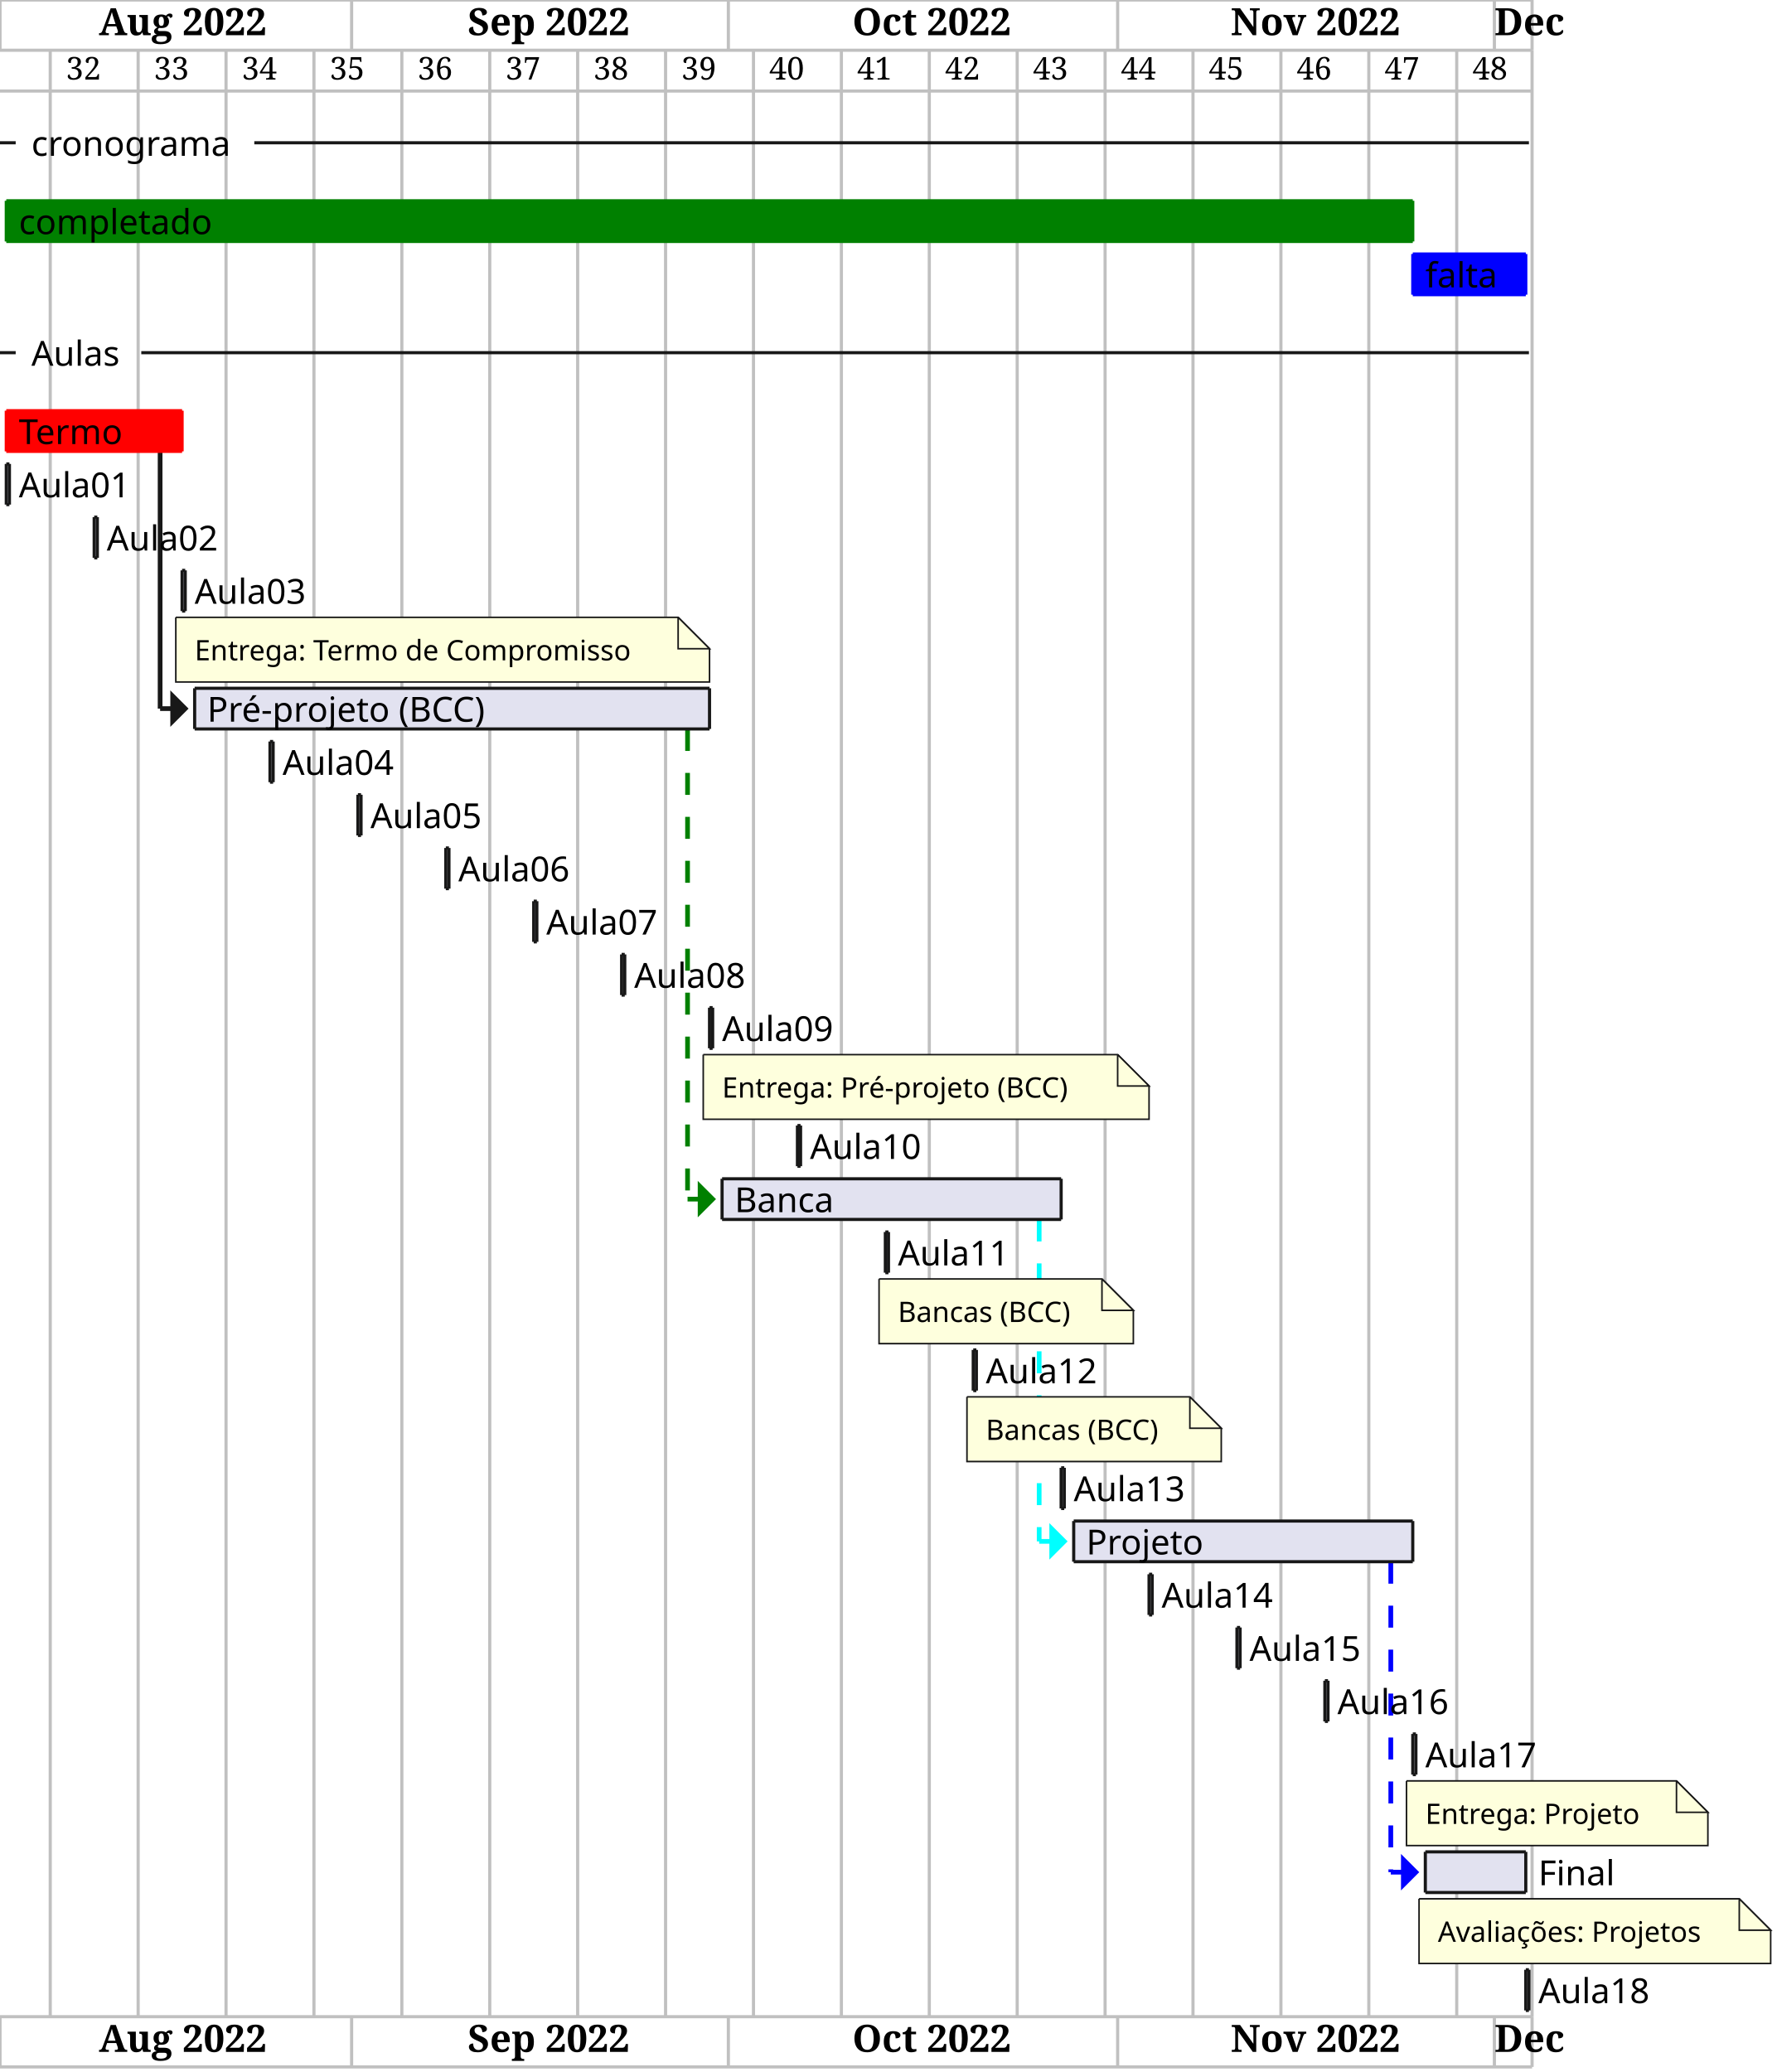
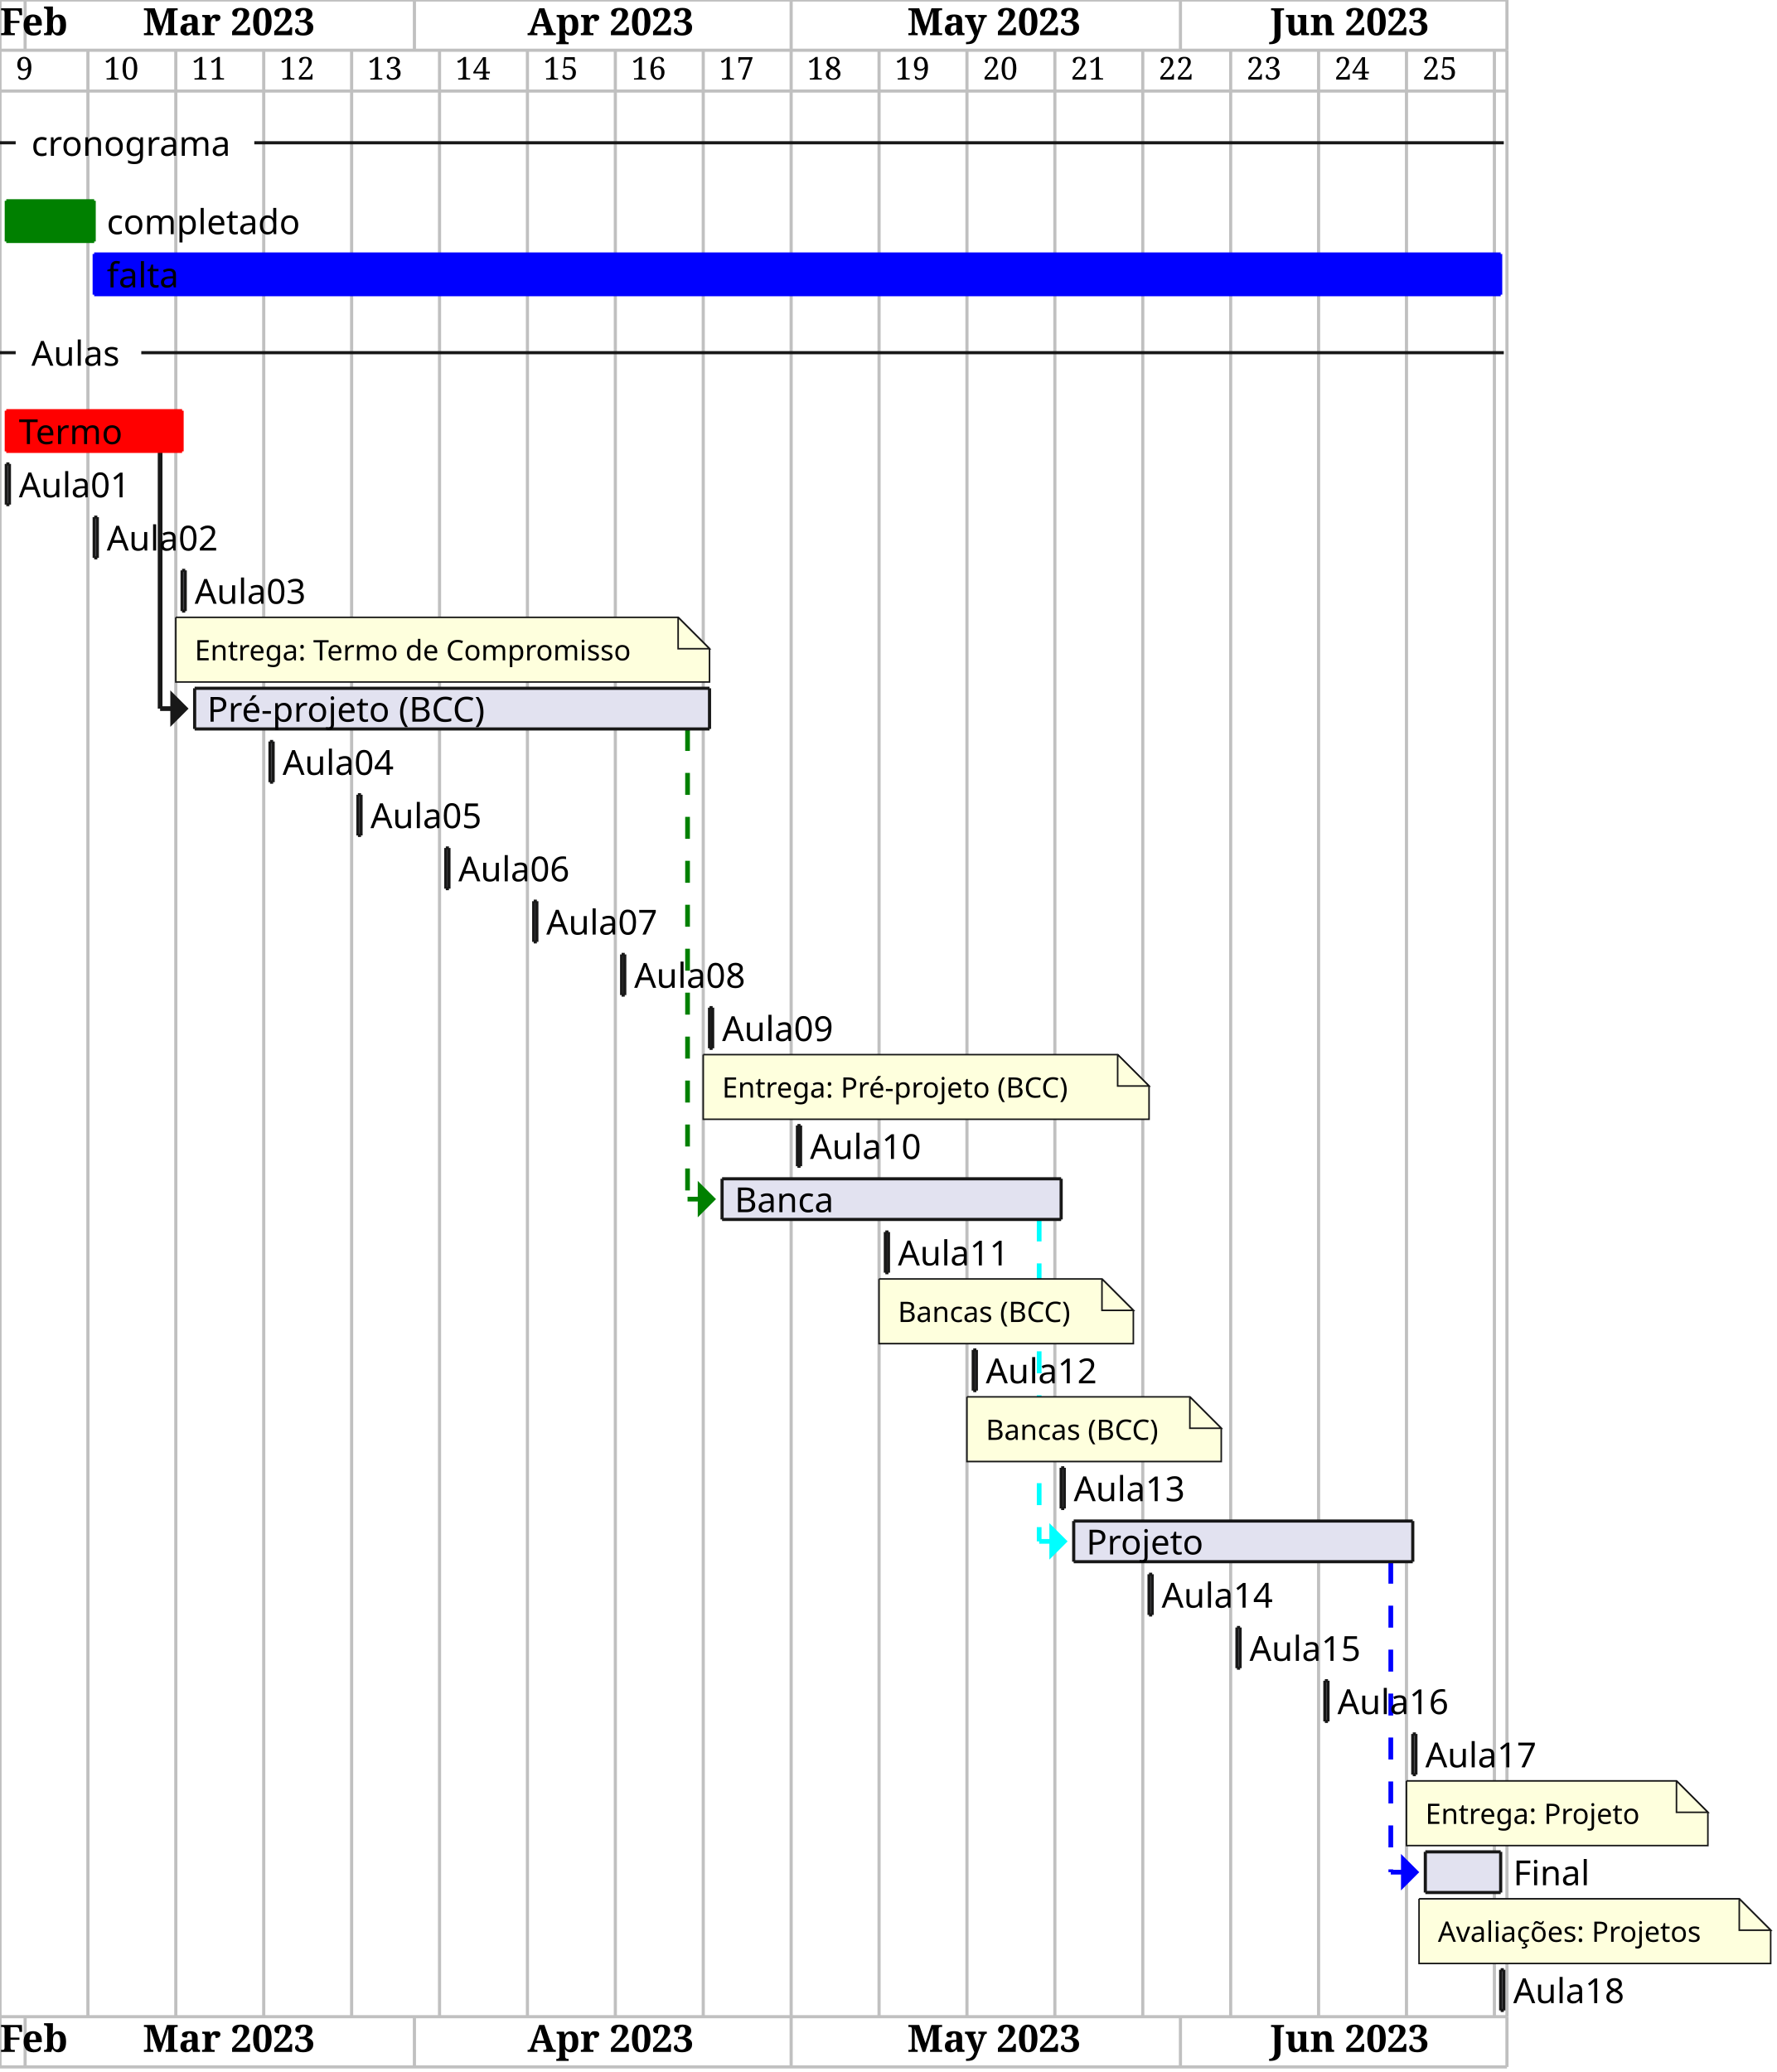
<svg xmlns="http://www.w3.org/2000/svg" contentStyleType="text/css" height="660px" preserveAspectRatio="none" style="width:566px;height:660px;background:#FFFFFF;" version="1.1" viewBox="0 0 566 660" width="566px" zoomAndPan="magnify">
  <defs />
  <g>
-     <text fill="#000000" font-family="Serif" font-size="10" lengthAdjust="spacing" textLength="10" x="21" y="25.336">32</text>
-     <text fill="#000000" font-family="Serif" font-size="10" lengthAdjust="spacing" textLength="10" x="49" y="25.336">33</text>
-     <text fill="#000000" font-family="Serif" font-size="10" lengthAdjust="spacing" textLength="10" x="77" y="25.336">34</text>
-     <text fill="#000000" font-family="Serif" font-size="10" lengthAdjust="spacing" textLength="10" x="105" y="25.336">35</text>
-     <text fill="#000000" font-family="Serif" font-size="10" lengthAdjust="spacing" textLength="10" x="133" y="25.336">36</text>
-     <text fill="#000000" font-family="Serif" font-size="10" lengthAdjust="spacing" textLength="10" x="161" y="25.336">37</text>
-     <text fill="#000000" font-family="Serif" font-size="10" lengthAdjust="spacing" textLength="10" x="189" y="25.336">38</text>
-     <text fill="#000000" font-family="Serif" font-size="10" lengthAdjust="spacing" textLength="10" x="217" y="25.336">39</text>
-     <text fill="#000000" font-family="Serif" font-size="10" lengthAdjust="spacing" textLength="10" x="245" y="25.336">40</text>
-     <text fill="#000000" font-family="Serif" font-size="10" lengthAdjust="spacing" textLength="10" x="273" y="25.336">41</text>
-     <text fill="#000000" font-family="Serif" font-size="10" lengthAdjust="spacing" textLength="10" x="301" y="25.336">42</text>
-     <text fill="#000000" font-family="Serif" font-size="10" lengthAdjust="spacing" textLength="10" x="329" y="25.336">43</text>
-     <text fill="#000000" font-family="Serif" font-size="10" lengthAdjust="spacing" textLength="10" x="357" y="25.336">44</text>
-     <text fill="#000000" font-family="Serif" font-size="10" lengthAdjust="spacing" textLength="10" x="385" y="25.336">45</text>
-     <text fill="#000000" font-family="Serif" font-size="10" lengthAdjust="spacing" textLength="10" x="413" y="25.336">46</text>
-     <text fill="#000000" font-family="Serif" font-size="10" lengthAdjust="spacing" textLength="10" x="441" y="25.336">47</text>
-     <text fill="#000000" font-family="Serif" font-size="10" lengthAdjust="spacing" textLength="10" x="469" y="25.336">48</text>
-     <line style="stroke:#C0C0C0;stroke-width:1.0;" x1="16" x2="16" y1="16" y2="642.385" />
-     <line style="stroke:#C0C0C0;stroke-width:1.0;" x1="44" x2="44" y1="16" y2="642.385" />
-     <line style="stroke:#C0C0C0;stroke-width:1.0;" x1="72" x2="72" y1="16" y2="642.385" />
-     <line style="stroke:#C0C0C0;stroke-width:1.0;" x1="100" x2="100" y1="16" y2="642.385" />
-     <line style="stroke:#C0C0C0;stroke-width:1.0;" x1="128" x2="128" y1="16" y2="642.385" />
-     <line style="stroke:#C0C0C0;stroke-width:1.0;" x1="156" x2="156" y1="16" y2="642.385" />
-     <line style="stroke:#C0C0C0;stroke-width:1.0;" x1="184" x2="184" y1="16" y2="642.385" />
-     <line style="stroke:#C0C0C0;stroke-width:1.0;" x1="212" x2="212" y1="16" y2="642.385" />
-     <line style="stroke:#C0C0C0;stroke-width:1.0;" x1="240" x2="240" y1="16" y2="642.385" />
-     <line style="stroke:#C0C0C0;stroke-width:1.0;" x1="268" x2="268" y1="16" y2="642.385" />
-     <line style="stroke:#C0C0C0;stroke-width:1.0;" x1="296" x2="296" y1="16" y2="642.385" />
-     <line style="stroke:#C0C0C0;stroke-width:1.0;" x1="324" x2="324" y1="16" y2="642.385" />
-     <line style="stroke:#C0C0C0;stroke-width:1.0;" x1="352" x2="352" y1="16" y2="642.385" />
-     <line style="stroke:#C0C0C0;stroke-width:1.0;" x1="380" x2="380" y1="16" y2="642.385" />
-     <line style="stroke:#C0C0C0;stroke-width:1.0;" x1="408" x2="408" y1="16" y2="642.385" />
-     <line style="stroke:#C0C0C0;stroke-width:1.0;" x1="436" x2="436" y1="16" y2="642.385" />
-     <line style="stroke:#C0C0C0;stroke-width:1.0;" x1="464" x2="464" y1="16" y2="642.385" />
-     <line style="stroke:#C0C0C0;stroke-width:1.0;" x1="488" x2="488" y1="16" y2="642.385" />
+     <text fill="#000000" font-family="Serif" font-size="10" lengthAdjust="spacing" textLength="5" x="5" y="25.336">9</text>
+     <text fill="#000000" font-family="Serif" font-size="10" lengthAdjust="spacing" textLength="10" x="33" y="25.336">10</text>
+     <text fill="#000000" font-family="Serif" font-size="10" lengthAdjust="spacing" textLength="10" x="61" y="25.336">11</text>
+     <text fill="#000000" font-family="Serif" font-size="10" lengthAdjust="spacing" textLength="10" x="89" y="25.336">12</text>
+     <text fill="#000000" font-family="Serif" font-size="10" lengthAdjust="spacing" textLength="10" x="117" y="25.336">13</text>
+     <text fill="#000000" font-family="Serif" font-size="10" lengthAdjust="spacing" textLength="10" x="145" y="25.336">14</text>
+     <text fill="#000000" font-family="Serif" font-size="10" lengthAdjust="spacing" textLength="10" x="173" y="25.336">15</text>
+     <text fill="#000000" font-family="Serif" font-size="10" lengthAdjust="spacing" textLength="10" x="201" y="25.336">16</text>
+     <text fill="#000000" font-family="Serif" font-size="10" lengthAdjust="spacing" textLength="10" x="229" y="25.336">17</text>
+     <text fill="#000000" font-family="Serif" font-size="10" lengthAdjust="spacing" textLength="10" x="257" y="25.336">18</text>
+     <text fill="#000000" font-family="Serif" font-size="10" lengthAdjust="spacing" textLength="10" x="285" y="25.336">19</text>
+     <text fill="#000000" font-family="Serif" font-size="10" lengthAdjust="spacing" textLength="10" x="313" y="25.336">20</text>
+     <text fill="#000000" font-family="Serif" font-size="10" lengthAdjust="spacing" textLength="10" x="341" y="25.336">21</text>
+     <text fill="#000000" font-family="Serif" font-size="10" lengthAdjust="spacing" textLength="10" x="369" y="25.336">22</text>
+     <text fill="#000000" font-family="Serif" font-size="10" lengthAdjust="spacing" textLength="10" x="397" y="25.336">23</text>
+     <text fill="#000000" font-family="Serif" font-size="10" lengthAdjust="spacing" textLength="10" x="425" y="25.336">24</text>
+     <text fill="#000000" font-family="Serif" font-size="10" lengthAdjust="spacing" textLength="10" x="453" y="25.336">25</text>
+     <line style="stroke:#C0C0C0;stroke-width:1.0;" x1="0" x2="0" y1="16" y2="642.385" />
+     <line style="stroke:#C0C0C0;stroke-width:1.0;" x1="28" x2="28" y1="16" y2="642.385" />
+     <line style="stroke:#C0C0C0;stroke-width:1.0;" x1="56" x2="56" y1="16" y2="642.385" />
+     <line style="stroke:#C0C0C0;stroke-width:1.0;" x1="84" x2="84" y1="16" y2="642.385" />
+     <line style="stroke:#C0C0C0;stroke-width:1.0;" x1="112" x2="112" y1="16" y2="642.385" />
+     <line style="stroke:#C0C0C0;stroke-width:1.0;" x1="140" x2="140" y1="16" y2="642.385" />
+     <line style="stroke:#C0C0C0;stroke-width:1.0;" x1="168" x2="168" y1="16" y2="642.385" />
+     <line style="stroke:#C0C0C0;stroke-width:1.0;" x1="196" x2="196" y1="16" y2="642.385" />
+     <line style="stroke:#C0C0C0;stroke-width:1.0;" x1="224" x2="224" y1="16" y2="642.385" />
+     <line style="stroke:#C0C0C0;stroke-width:1.0;" x1="252" x2="252" y1="16" y2="642.385" />
+     <line style="stroke:#C0C0C0;stroke-width:1.0;" x1="280" x2="280" y1="16" y2="642.385" />
+     <line style="stroke:#C0C0C0;stroke-width:1.0;" x1="308" x2="308" y1="16" y2="642.385" />
+     <line style="stroke:#C0C0C0;stroke-width:1.0;" x1="336" x2="336" y1="16" y2="642.385" />
+     <line style="stroke:#C0C0C0;stroke-width:1.0;" x1="364" x2="364" y1="16" y2="642.385" />
+     <line style="stroke:#C0C0C0;stroke-width:1.0;" x1="392" x2="392" y1="16" y2="642.385" />
+     <line style="stroke:#C0C0C0;stroke-width:1.0;" x1="420" x2="420" y1="16" y2="642.385" />
+     <line style="stroke:#C0C0C0;stroke-width:1.0;" x1="448" x2="448" y1="16" y2="642.385" />
+     <line style="stroke:#C0C0C0;stroke-width:1.0;" x1="476" x2="476" y1="16" y2="642.385" />
+     <line style="stroke:#C0C0C0;stroke-width:1.0;" x1="480" x2="480" y1="16" y2="642.385" />
    <line style="stroke:#C0C0C0;stroke-width:1.0;" x1="0" x2="0" y1="0" y2="16" />
-     <line style="stroke:#C0C0C0;stroke-width:1.0;" x1="112" x2="112" y1="0" y2="16" />
-     <text fill="#000000" font-family="Serif" font-size="12" font-weight="bold" lengthAdjust="spacing" textLength="49" x="31.5" y="11.203">Aug 2022</text>
-     <line style="stroke:#C0C0C0;stroke-width:1.0;" x1="232" x2="232" y1="0" y2="16" />
-     <text fill="#000000" font-family="Serif" font-size="12" font-weight="bold" lengthAdjust="spacing" textLength="46" x="149" y="11.203">Sep 2022</text>
-     <line style="stroke:#C0C0C0;stroke-width:1.0;" x1="356" x2="356" y1="0" y2="16" />
-     <text fill="#000000" font-family="Serif" font-size="12" font-weight="bold" lengthAdjust="spacing" textLength="45" x="271.5" y="11.203">Oct 2022</text>
-     <line style="stroke:#C0C0C0;stroke-width:1.0;" x1="476" x2="476" y1="0" y2="16" />
-     <text fill="#000000" font-family="Serif" font-size="12" font-weight="bold" lengthAdjust="spacing" textLength="48" x="392" y="11.203">Nov 2022</text>
-     <line style="stroke:#C0C0C0;stroke-width:1.0;" x1="488" x2="488" y1="0" y2="16" />
-     <text fill="#000000" font-family="Serif" font-size="12" font-weight="bold" lengthAdjust="spacing" textLength="19" x="476" y="11.203">Dec</text>
-     <line style="stroke:#C0C0C0;stroke-width:1.0;" x1="0" x2="488" y1="0" y2="0" />
-     <line style="stroke:#C0C0C0;stroke-width:1.0;" x1="0" x2="488" y1="16" y2="16" />
-     <line style="stroke:#C0C0C0;stroke-width:1.0;" x1="0" x2="488" y1="29" y2="29" />
+     <line style="stroke:#C0C0C0;stroke-width:1.0;" x1="8" x2="8" y1="0" y2="16" />
+     <text fill="#000000" font-family="Serif" font-size="12" font-weight="bold" lengthAdjust="spacing" textLength="19" x="0" y="11.203">Feb</text>
+     <line style="stroke:#C0C0C0;stroke-width:1.0;" x1="132" x2="132" y1="0" y2="16" />
+     <text fill="#000000" font-family="Serif" font-size="12" font-weight="bold" lengthAdjust="spacing" textLength="49" x="45.5" y="11.203">Mar 2023</text>
+     <line style="stroke:#C0C0C0;stroke-width:1.0;" x1="252" x2="252" y1="0" y2="16" />
+     <text fill="#000000" font-family="Serif" font-size="12" font-weight="bold" lengthAdjust="spacing" textLength="48" x="168" y="11.203">Apr 2023</text>
+     <line style="stroke:#C0C0C0;stroke-width:1.0;" x1="376" x2="376" y1="0" y2="16" />
+     <text fill="#000000" font-family="Serif" font-size="12" font-weight="bold" lengthAdjust="spacing" textLength="50" x="289" y="11.203">May 2023</text>
+     <line style="stroke:#C0C0C0;stroke-width:1.0;" x1="480" x2="480" y1="0" y2="16" />
+     <text fill="#000000" font-family="Serif" font-size="12" font-weight="bold" lengthAdjust="spacing" textLength="47" x="404.5" y="11.203">Jun 2023</text>
+     <line style="stroke:#C0C0C0;stroke-width:1.0;" x1="0" x2="480" y1="0" y2="0" />
+     <line style="stroke:#C0C0C0;stroke-width:1.0;" x1="0" x2="480" y1="16" y2="16" />
+     <line style="stroke:#C0C0C0;stroke-width:1.0;" x1="0" x2="480" y1="29" y2="29" />
    <line style="stroke:#181818;stroke-width:1.5;" x1="51" x2="51" y1="143.775" y2="225.718" />
    <line style="stroke:#181818;stroke-width:1.5;" x1="51" x2="59" y1="225.718" y2="225.718" />
    <polygon fill="#181818" points="55,221.718,55,225.718,55,229.718,59,225.718" style="stroke:#181818;stroke-width:1.5;" />
    <line style="stroke:#008000;stroke-width:1.5;stroke-dasharray:7.0,7.0;" x1="219" x2="219" y1="232.195" y2="381.958" />
    <line style="stroke:#008000;stroke-width:1.5;stroke-dasharray:7.0,7.0;" x1="219" x2="227" y1="381.958" y2="381.958" />
    <polygon fill="#008000" points="223,377.958,223,381.958,223,385.958,227,381.958" style="stroke:#008000;stroke-width:1.5;" />
    <line style="stroke:#00FFFF;stroke-width:1.5;stroke-dasharray:7.0,7.0;" x1="331" x2="331" y1="388.435" y2="490.978" />
    <line style="stroke:#00FFFF;stroke-width:1.5;stroke-dasharray:7.0,7.0;" x1="331" x2="339" y1="490.978" y2="490.978" />
    <polygon fill="#00FFFF" points="335,486.978,335,490.978,335,494.978,339,490.978" style="stroke:#00FFFF;stroke-width:1.5;" />
    <line style="stroke:#0000FF;stroke-width:1.5;stroke-dasharray:7.0,7.0;" x1="443" x2="443" y1="497.455" y2="596.352" />
    <line style="stroke:#0000FF;stroke-width:1.5;stroke-dasharray:7.0,7.0;" x1="443" x2="451" y1="596.352" y2="596.352" />
    <polygon fill="#0000FF" points="447,592.352,447,596.352,447,600.352,451,596.352" style="stroke:#0000FF;stroke-width:1.5;" />
    <line style="stroke:#181818;stroke-width:1.0;" x1="0" x2="5" y1="45.477" y2="45.477" />
-     <line style="stroke:#181818;stroke-width:1.0;" x1="81" x2="487" y1="45.477" y2="45.477" />
-     <rect fill="#008000" height="12.955" style="stroke:none;stroke-width:1.0;" width="448" x="2" y="63.955" />
-     <line style="stroke:#008000;stroke-width:1.0;" x1="2" x2="450" y1="63.955" y2="63.955" />
-     <line style="stroke:#008000;stroke-width:1.0;" x1="2" x2="450" y1="76.91" y2="76.91" />
+     <line style="stroke:#181818;stroke-width:1.0;" x1="81" x2="479" y1="45.477" y2="45.477" />
+     <rect fill="#008000" height="12.955" style="stroke:none;stroke-width:1.0;" width="28" x="2" y="63.955" />
+     <line style="stroke:#008000;stroke-width:1.0;" x1="2" x2="30" y1="63.955" y2="63.955" />
+     <line style="stroke:#008000;stroke-width:1.0;" x1="2" x2="30" y1="76.91" y2="76.91" />
    <line style="stroke:#008000;stroke-width:1.0;" x1="2" x2="2" y1="63.955" y2="76.91" />
-     <line style="stroke:#008000;stroke-width:1.0;" x1="450" x2="450" y1="63.955" y2="76.91" />
-     <rect fill="#0000FF" height="12.955" style="stroke:none;stroke-width:1.0;" width="36" x="450" y="80.91" />
-     <line style="stroke:#0000FF;stroke-width:1.0;" x1="450" x2="486" y1="80.91" y2="80.91" />
-     <line style="stroke:#0000FF;stroke-width:1.0;" x1="450" x2="486" y1="93.865" y2="93.865" />
-     <line style="stroke:#0000FF;stroke-width:1.0;" x1="450" x2="450" y1="80.91" y2="93.865" />
-     <line style="stroke:#0000FF;stroke-width:1.0;" x1="486" x2="486" y1="80.91" y2="93.865" />
+     <line style="stroke:#008000;stroke-width:1.0;" x1="30" x2="30" y1="63.955" y2="76.91" />
+     <rect fill="#0000FF" height="12.955" style="stroke:none;stroke-width:1.0;" width="448" x="30" y="80.91" />
+     <line style="stroke:#0000FF;stroke-width:1.0;" x1="30" x2="478" y1="80.91" y2="80.91" />
+     <line style="stroke:#0000FF;stroke-width:1.0;" x1="30" x2="478" y1="93.865" y2="93.865" />
+     <line style="stroke:#0000FF;stroke-width:1.0;" x1="30" x2="30" y1="80.91" y2="93.865" />
+     <line style="stroke:#0000FF;stroke-width:1.0;" x1="478" x2="478" y1="80.91" y2="93.865" />
    <line style="stroke:#181818;stroke-width:1.0;" x1="0" x2="5" y1="112.343" y2="112.343" />
-     <line style="stroke:#181818;stroke-width:1.0;" x1="45" x2="487" y1="112.343" y2="112.343" />
+     <line style="stroke:#181818;stroke-width:1.0;" x1="45" x2="479" y1="112.343" y2="112.343" />
    <rect fill="#FF0000" height="12.955" style="stroke:none;stroke-width:1.0;" width="56" x="2" y="130.82" />
    <line style="stroke:#FF0000;stroke-width:1.0;" x1="2" x2="58" y1="130.82" y2="130.82" />
    <line style="stroke:#FF0000;stroke-width:1.0;" x1="2" x2="58" y1="143.775" y2="143.775" />
    <line style="stroke:#FF0000;stroke-width:1.0;" x1="2" x2="2" y1="130.82" y2="143.775" />
    <line style="stroke:#FF0000;stroke-width:1.0;" x1="58" x2="58" y1="130.82" y2="143.775" />
    <rect fill="#E2E2F0" height="12.955" style="stroke:none;stroke-width:1.0;" width="1" x="2" y="147.775" />
    <line style="stroke:#181818;stroke-width:1.0;" x1="2" x2="3" y1="147.775" y2="147.775" />
    <line style="stroke:#181818;stroke-width:1.0;" x1="2" x2="3" y1="160.731" y2="160.731" />
    <line style="stroke:#181818;stroke-width:1.0;" x1="2" x2="2" y1="147.775" y2="160.731" />
    <line style="stroke:#181818;stroke-width:1.0;" x1="3" x2="3" y1="147.775" y2="160.731" />
    <rect fill="#E2E2F0" height="12.955" style="stroke:none;stroke-width:1.0;" width="1" x="30" y="164.731" />
    <line style="stroke:#181818;stroke-width:1.0;" x1="30" x2="31" y1="164.731" y2="164.731" />
    <line style="stroke:#181818;stroke-width:1.0;" x1="30" x2="31" y1="177.685" y2="177.685" />
    <line style="stroke:#181818;stroke-width:1.0;" x1="30" x2="30" y1="164.731" y2="177.685" />
    <line style="stroke:#181818;stroke-width:1.0;" x1="31" x2="31" y1="164.731" y2="177.685" />
    <path d="M56,196.641 L56,217.24 L226,217.24 L226,206.641 L216,196.641 L56,196.641 " fill="#FEFFDD" style="stroke:#181818;stroke-width:0.5;" />
    <path d="M216,196.641 L216,206.641 L226,206.641 L216,196.641 " fill="#FEFFDD" style="stroke:#181818;stroke-width:0.5;" />
    <text fill="#000000" font-family="sans-serif" font-size="9" lengthAdjust="spacing" textLength="149" x="62" y="210.342">Entrega: Termo de Compromisso</text>
    <rect fill="#E2E2F0" height="12.955" style="stroke:none;stroke-width:1.0;" width="1" x="58" y="181.685" />
    <line style="stroke:#181818;stroke-width:1.0;" x1="58" x2="59" y1="181.685" y2="181.685" />
    <line style="stroke:#181818;stroke-width:1.0;" x1="58" x2="59" y1="194.641" y2="194.641" />
    <line style="stroke:#181818;stroke-width:1.0;" x1="58" x2="58" y1="181.685" y2="194.641" />
    <line style="stroke:#181818;stroke-width:1.0;" x1="59" x2="59" y1="181.685" y2="194.641" />
    <rect fill="#E2E2F0" height="12.955" style="stroke:none;stroke-width:1.0;" width="164" x="62" y="219.24" />
    <line style="stroke:#181818;stroke-width:1.0;" x1="62" x2="226" y1="219.24" y2="219.24" />
    <line style="stroke:#181818;stroke-width:1.0;" x1="62" x2="226" y1="232.195" y2="232.195" />
    <line style="stroke:#181818;stroke-width:1.0;" x1="62" x2="62" y1="219.24" y2="232.195" />
    <line style="stroke:#181818;stroke-width:1.0;" x1="226" x2="226" y1="219.24" y2="232.195" />
    <rect fill="#E2E2F0" height="12.955" style="stroke:none;stroke-width:1.0;" width="1" x="86" y="236.195" />
    <line style="stroke:#181818;stroke-width:1.0;" x1="86" x2="87" y1="236.195" y2="236.195" />
    <line style="stroke:#181818;stroke-width:1.0;" x1="86" x2="87" y1="249.15" y2="249.15" />
    <line style="stroke:#181818;stroke-width:1.0;" x1="86" x2="86" y1="236.195" y2="249.15" />
    <line style="stroke:#181818;stroke-width:1.0;" x1="87" x2="87" y1="236.195" y2="249.15" />
    <rect fill="#E2E2F0" height="12.955" style="stroke:none;stroke-width:1.0;" width="1" x="114" y="253.15" />
    <line style="stroke:#181818;stroke-width:1.0;" x1="114" x2="115" y1="253.15" y2="253.15" />
    <line style="stroke:#181818;stroke-width:1.0;" x1="114" x2="115" y1="266.106" y2="266.106" />
    <line style="stroke:#181818;stroke-width:1.0;" x1="114" x2="114" y1="253.15" y2="266.106" />
    <line style="stroke:#181818;stroke-width:1.0;" x1="115" x2="115" y1="253.15" y2="266.106" />
    <rect fill="#E2E2F0" height="12.955" style="stroke:none;stroke-width:1.0;" width="1" x="142" y="270.106" />
    <line style="stroke:#181818;stroke-width:1.0;" x1="142" x2="143" y1="270.106" y2="270.106" />
    <line style="stroke:#181818;stroke-width:1.0;" x1="142" x2="143" y1="283.06" y2="283.06" />
    <line style="stroke:#181818;stroke-width:1.0;" x1="142" x2="142" y1="270.106" y2="283.06" />
    <line style="stroke:#181818;stroke-width:1.0;" x1="143" x2="143" y1="270.106" y2="283.06" />
    <rect fill="#E2E2F0" height="12.955" style="stroke:none;stroke-width:1.0;" width="1" x="170" y="287.06" />
    <line style="stroke:#181818;stroke-width:1.0;" x1="170" x2="171" y1="287.06" y2="287.06" />
    <line style="stroke:#181818;stroke-width:1.0;" x1="170" x2="171" y1="300.016" y2="300.016" />
    <line style="stroke:#181818;stroke-width:1.0;" x1="170" x2="170" y1="287.06" y2="300.016" />
    <line style="stroke:#181818;stroke-width:1.0;" x1="171" x2="171" y1="287.06" y2="300.016" />
    <rect fill="#E2E2F0" height="12.955" style="stroke:none;stroke-width:1.0;" width="1" x="198" y="304.016" />
    <line style="stroke:#181818;stroke-width:1.0;" x1="198" x2="199" y1="304.016" y2="304.016" />
    <line style="stroke:#181818;stroke-width:1.0;" x1="198" x2="199" y1="316.971" y2="316.971" />
    <line style="stroke:#181818;stroke-width:1.0;" x1="198" x2="198" y1="304.016" y2="316.971" />
    <line style="stroke:#181818;stroke-width:1.0;" x1="199" x2="199" y1="304.016" y2="316.971" />
    <path d="M224,335.926 L224,356.525 L366,356.525 L366,345.926 L356,335.926 L224,335.926 " fill="#FEFFDD" style="stroke:#181818;stroke-width:0.5;" />
    <path d="M356,335.926 L356,345.926 L366,345.926 L356,335.926 " fill="#FEFFDD" style="stroke:#181818;stroke-width:0.5;" />
    <text fill="#000000" font-family="sans-serif" font-size="9" lengthAdjust="spacing" textLength="118" x="230" y="349.627">Entrega: Pré-projeto (BCC)</text>
    <rect fill="#E2E2F0" height="12.955" style="stroke:none;stroke-width:1.0;" width="1" x="226" y="320.971" />
    <line style="stroke:#181818;stroke-width:1.0;" x1="226" x2="227" y1="320.971" y2="320.971" />
    <line style="stroke:#181818;stroke-width:1.0;" x1="226" x2="227" y1="333.926" y2="333.926" />
    <line style="stroke:#181818;stroke-width:1.0;" x1="226" x2="226" y1="320.971" y2="333.926" />
    <line style="stroke:#181818;stroke-width:1.0;" x1="227" x2="227" y1="320.971" y2="333.926" />
    <rect fill="#E2E2F0" height="12.955" style="stroke:none;stroke-width:1.0;" width="1" x="254" y="358.525" />
    <line style="stroke:#181818;stroke-width:1.0;" x1="254" x2="255" y1="358.525" y2="358.525" />
    <line style="stroke:#181818;stroke-width:1.0;" x1="254" x2="255" y1="371.481" y2="371.481" />
    <line style="stroke:#181818;stroke-width:1.0;" x1="254" x2="254" y1="358.525" y2="371.481" />
    <line style="stroke:#181818;stroke-width:1.0;" x1="255" x2="255" y1="358.525" y2="371.481" />
    <rect fill="#E2E2F0" height="12.955" style="stroke:none;stroke-width:1.0;" width="108" x="230" y="375.481" />
    <line style="stroke:#181818;stroke-width:1.0;" x1="230" x2="338" y1="375.481" y2="375.481" />
    <line style="stroke:#181818;stroke-width:1.0;" x1="230" x2="338" y1="388.435" y2="388.435" />
    <line style="stroke:#181818;stroke-width:1.0;" x1="230" x2="230" y1="375.481" y2="388.435" />
    <line style="stroke:#181818;stroke-width:1.0;" x1="338" x2="338" y1="375.481" y2="388.435" />
    <path d="M280,407.391 L280,427.99 L361,427.99 L361,417.391 L351,407.391 L280,407.391 " fill="#FEFFDD" style="stroke:#181818;stroke-width:0.5;" />
    <path d="M351,407.391 L351,417.391 L361,417.391 L351,407.391 " fill="#FEFFDD" style="stroke:#181818;stroke-width:0.5;" />
    <text fill="#000000" font-family="sans-serif" font-size="9" lengthAdjust="spacing" textLength="57" x="286" y="421.092">Bancas (BCC)</text>
    <rect fill="#E2E2F0" height="12.955" style="stroke:none;stroke-width:1.0;" width="1" x="282" y="392.435" />
    <line style="stroke:#181818;stroke-width:1.0;" x1="282" x2="283" y1="392.435" y2="392.435" />
    <line style="stroke:#181818;stroke-width:1.0;" x1="282" x2="283" y1="405.391" y2="405.391" />
    <line style="stroke:#181818;stroke-width:1.0;" x1="282" x2="282" y1="392.435" y2="405.391" />
    <line style="stroke:#181818;stroke-width:1.0;" x1="283" x2="283" y1="392.435" y2="405.391" />
    <path d="M308,444.945 L308,465.545 L389,465.545 L389,454.945 L379,444.945 L308,444.945 " fill="#FEFFDD" style="stroke:#181818;stroke-width:0.5;" />
    <path d="M379,444.945 L379,454.945 L389,454.945 L379,444.945 " fill="#FEFFDD" style="stroke:#181818;stroke-width:0.5;" />
    <text fill="#000000" font-family="sans-serif" font-size="9" lengthAdjust="spacing" textLength="57" x="314" y="458.647">Bancas (BCC)</text>
    <rect fill="#E2E2F0" height="12.955" style="stroke:none;stroke-width:1.0;" width="1" x="310" y="429.99" />
    <line style="stroke:#181818;stroke-width:1.0;" x1="310" x2="311" y1="429.99" y2="429.99" />
    <line style="stroke:#181818;stroke-width:1.0;" x1="310" x2="311" y1="442.945" y2="442.945" />
    <line style="stroke:#181818;stroke-width:1.0;" x1="310" x2="310" y1="429.99" y2="442.945" />
    <line style="stroke:#181818;stroke-width:1.0;" x1="311" x2="311" y1="429.99" y2="442.945" />
    <rect fill="#E2E2F0" height="12.955" style="stroke:none;stroke-width:1.0;" width="1" x="338" y="467.545" />
    <line style="stroke:#181818;stroke-width:1.0;" x1="338" x2="339" y1="467.545" y2="467.545" />
    <line style="stroke:#181818;stroke-width:1.0;" x1="338" x2="339" y1="480.5" y2="480.5" />
    <line style="stroke:#181818;stroke-width:1.0;" x1="338" x2="338" y1="467.545" y2="480.5" />
    <line style="stroke:#181818;stroke-width:1.0;" x1="339" x2="339" y1="467.545" y2="480.5" />
    <rect fill="#E2E2F0" height="12.955" style="stroke:none;stroke-width:1.0;" width="108" x="342" y="484.5" />
    <line style="stroke:#181818;stroke-width:1.0;" x1="342" x2="450" y1="484.5" y2="484.5" />
    <line style="stroke:#181818;stroke-width:1.0;" x1="342" x2="450" y1="497.455" y2="497.455" />
    <line style="stroke:#181818;stroke-width:1.0;" x1="342" x2="342" y1="484.5" y2="497.455" />
    <line style="stroke:#181818;stroke-width:1.0;" x1="450" x2="450" y1="484.5" y2="497.455" />
    <rect fill="#E2E2F0" height="12.955" style="stroke:none;stroke-width:1.0;" width="1" x="366" y="501.455" />
    <line style="stroke:#181818;stroke-width:1.0;" x1="366" x2="367" y1="501.455" y2="501.455" />
    <line style="stroke:#181818;stroke-width:1.0;" x1="366" x2="367" y1="514.41" y2="514.41" />
    <line style="stroke:#181818;stroke-width:1.0;" x1="366" x2="366" y1="501.455" y2="514.41" />
    <line style="stroke:#181818;stroke-width:1.0;" x1="367" x2="367" y1="501.455" y2="514.41" />
    <rect fill="#E2E2F0" height="12.955" style="stroke:none;stroke-width:1.0;" width="1" x="394" y="518.41" />
    <line style="stroke:#181818;stroke-width:1.0;" x1="394" x2="395" y1="518.41" y2="518.41" />
    <line style="stroke:#181818;stroke-width:1.0;" x1="394" x2="395" y1="531.365" y2="531.365" />
    <line style="stroke:#181818;stroke-width:1.0;" x1="394" x2="394" y1="518.41" y2="531.365" />
    <line style="stroke:#181818;stroke-width:1.0;" x1="395" x2="395" y1="518.41" y2="531.365" />
    <rect fill="#E2E2F0" height="12.955" style="stroke:none;stroke-width:1.0;" width="1" x="422" y="535.365" />
    <line style="stroke:#181818;stroke-width:1.0;" x1="422" x2="423" y1="535.365" y2="535.365" />
    <line style="stroke:#181818;stroke-width:1.0;" x1="422" x2="423" y1="548.32" y2="548.32" />
    <line style="stroke:#181818;stroke-width:1.0;" x1="422" x2="422" y1="535.365" y2="548.32" />
    <line style="stroke:#181818;stroke-width:1.0;" x1="423" x2="423" y1="535.365" y2="548.32" />
    <path d="M448,567.275 L448,587.875 L544,587.875 L544,577.275 L534,567.275 L448,567.275 " fill="#FEFFDD" style="stroke:#181818;stroke-width:0.5;" />
    <path d="M534,567.275 L534,577.275 L544,577.275 L534,567.275 " fill="#FEFFDD" style="stroke:#181818;stroke-width:0.5;" />
    <text fill="#000000" font-family="sans-serif" font-size="9" lengthAdjust="spacing" textLength="72" x="454" y="580.977">Entrega: Projeto</text>
    <rect fill="#E2E2F0" height="12.955" style="stroke:none;stroke-width:1.0;" width="1" x="450" y="552.32" />
    <line style="stroke:#181818;stroke-width:1.0;" x1="450" x2="451" y1="552.32" y2="552.32" />
    <line style="stroke:#181818;stroke-width:1.0;" x1="450" x2="451" y1="565.275" y2="565.275" />
    <line style="stroke:#181818;stroke-width:1.0;" x1="450" x2="450" y1="552.32" y2="565.275" />
    <line style="stroke:#181818;stroke-width:1.0;" x1="451" x2="451" y1="552.32" y2="565.275" />
    <path d="M452,604.83 L452,625.43 L564,625.43 L564,614.83 L554,604.83 L452,604.83 " fill="#FEFFDD" style="stroke:#181818;stroke-width:0.5;" />
    <path d="M554,604.83 L554,614.83 L564,614.83 L554,604.83 " fill="#FEFFDD" style="stroke:#181818;stroke-width:0.5;" />
    <text fill="#000000" font-family="sans-serif" font-size="9" lengthAdjust="spacing" textLength="91" x="458" y="618.531">Avaliações: Projetos</text>
-     <rect fill="#E2E2F0" height="12.955" style="stroke:none;stroke-width:1.0;" width="32" x="454" y="589.875" />
-     <line style="stroke:#181818;stroke-width:1.0;" x1="454" x2="486" y1="589.875" y2="589.875" />
-     <line style="stroke:#181818;stroke-width:1.0;" x1="454" x2="486" y1="602.83" y2="602.83" />
+     <rect fill="#E2E2F0" height="12.955" style="stroke:none;stroke-width:1.0;" width="24" x="454" y="589.875" />
+     <line style="stroke:#181818;stroke-width:1.0;" x1="454" x2="478" y1="589.875" y2="589.875" />
+     <line style="stroke:#181818;stroke-width:1.0;" x1="454" x2="478" y1="602.83" y2="602.83" />
    <line style="stroke:#181818;stroke-width:1.0;" x1="454" x2="454" y1="589.875" y2="602.83" />
-     <line style="stroke:#181818;stroke-width:1.0;" x1="486" x2="486" y1="589.875" y2="602.83" />
-     <rect fill="#E2E2F0" height="12.955" style="stroke:none;stroke-width:1.0;" width="1" x="486" y="627.43" />
-     <line style="stroke:#181818;stroke-width:1.0;" x1="486" x2="487" y1="627.43" y2="627.43" />
-     <line style="stroke:#181818;stroke-width:1.0;" x1="486" x2="487" y1="640.385" y2="640.385" />
-     <line style="stroke:#181818;stroke-width:1.0;" x1="486" x2="486" y1="627.43" y2="640.385" />
-     <line style="stroke:#181818;stroke-width:1.0;" x1="487" x2="487" y1="627.43" y2="640.385" />
+     <line style="stroke:#181818;stroke-width:1.0;" x1="478" x2="478" y1="589.875" y2="602.83" />
+     <rect fill="#E2E2F0" height="12.955" style="stroke:none;stroke-width:1.0;" width="1" x="478" y="627.43" />
+     <line style="stroke:#181818;stroke-width:1.0;" x1="478" x2="479" y1="627.43" y2="627.43" />
+     <line style="stroke:#181818;stroke-width:1.0;" x1="478" x2="479" y1="640.385" y2="640.385" />
+     <line style="stroke:#181818;stroke-width:1.0;" x1="478" x2="478" y1="627.43" y2="640.385" />
+     <line style="stroke:#181818;stroke-width:1.0;" x1="479" x2="479" y1="627.43" y2="640.385" />
    <text fill="#000000" font-family="sans-serif" font-size="11" lengthAdjust="spacing" textLength="66" x="10" y="49.635">cronograma</text>
-     <text fill="#000000" font-family="sans-serif" font-size="11" lengthAdjust="spacing" textLength="63" x="6" y="74.59">completado</text>
-     <text fill="#000000" font-family="sans-serif" font-size="11" lengthAdjust="spacing" textLength="23" x="454" y="91.545">falta</text>
+     <text fill="#000000" font-family="sans-serif" font-size="11" lengthAdjust="spacing" textLength="63" x="34" y="74.59">completado</text>
+     <text fill="#000000" font-family="sans-serif" font-size="11" lengthAdjust="spacing" textLength="23" x="34" y="91.545">falta</text>
    <text fill="#000000" font-family="sans-serif" font-size="11" lengthAdjust="spacing" textLength="30" x="10" y="116.5">Aulas</text>
    <text fill="#000000" font-family="sans-serif" font-size="11" lengthAdjust="spacing" textLength="35" x="6" y="141.455">Termo</text>
    <text fill="#000000" font-family="sans-serif" font-size="11" lengthAdjust="spacing" textLength="38" x="6" y="158.41">Aula01</text>
    <text fill="#000000" font-family="sans-serif" font-size="11" lengthAdjust="spacing" textLength="38" x="34" y="175.365">Aula02</text>
    <text fill="#000000" font-family="sans-serif" font-size="11" lengthAdjust="spacing" textLength="38" x="62" y="192.32">Aula03</text>
    <text fill="#000000" font-family="sans-serif" font-size="11" lengthAdjust="spacing" textLength="95" x="66" y="229.875">Pré-projeto (BCC)</text>
    <text fill="#000000" font-family="sans-serif" font-size="11" lengthAdjust="spacing" textLength="38" x="90" y="246.83">Aula04</text>
    <text fill="#000000" font-family="sans-serif" font-size="11" lengthAdjust="spacing" textLength="38" x="118" y="263.785">Aula05</text>
    <text fill="#000000" font-family="sans-serif" font-size="11" lengthAdjust="spacing" textLength="38" x="146" y="280.74">Aula06</text>
    <text fill="#000000" font-family="sans-serif" font-size="11" lengthAdjust="spacing" textLength="38" x="174" y="297.695">Aula07</text>
    <text fill="#000000" font-family="sans-serif" font-size="11" lengthAdjust="spacing" textLength="38" x="202" y="314.65">Aula08</text>
    <text fill="#000000" font-family="sans-serif" font-size="11" lengthAdjust="spacing" textLength="38" x="230" y="331.606">Aula09</text>
    <text fill="#000000" font-family="sans-serif" font-size="11" lengthAdjust="spacing" textLength="38" x="258" y="369.16">Aula10</text>
    <text fill="#000000" font-family="sans-serif" font-size="11" lengthAdjust="spacing" textLength="31" x="234" y="386.115">Banca</text>
    <text fill="#000000" font-family="sans-serif" font-size="11" lengthAdjust="spacing" textLength="38" x="286" y="403.07">Aula11</text>
    <text fill="#000000" font-family="sans-serif" font-size="11" lengthAdjust="spacing" textLength="38" x="314" y="440.625">Aula12</text>
    <text fill="#000000" font-family="sans-serif" font-size="11" lengthAdjust="spacing" textLength="38" x="342" y="478.18">Aula13</text>
    <text fill="#000000" font-family="sans-serif" font-size="11" lengthAdjust="spacing" textLength="38" x="346" y="495.135">Projeto</text>
    <text fill="#000000" font-family="sans-serif" font-size="11" lengthAdjust="spacing" textLength="38" x="370" y="512.09">Aula14</text>
    <text fill="#000000" font-family="sans-serif" font-size="11" lengthAdjust="spacing" textLength="38" x="398" y="529.045">Aula15</text>
    <text fill="#000000" font-family="sans-serif" font-size="11" lengthAdjust="spacing" textLength="38" x="426" y="546">Aula16</text>
    <text fill="#000000" font-family="sans-serif" font-size="11" lengthAdjust="spacing" textLength="38" x="454" y="562.955">Aula17</text>
-     <text fill="#000000" font-family="sans-serif" font-size="11" lengthAdjust="spacing" textLength="25" x="490" y="600.51">Final</text>
-     <text fill="#000000" font-family="sans-serif" font-size="11" lengthAdjust="spacing" textLength="38" x="490" y="638.064">Aula18</text>
-     <line style="stroke:#C0C0C0;stroke-width:1.0;" x1="0" x2="488" y1="642.385" y2="642.385" />
+     <text fill="#000000" font-family="sans-serif" font-size="11" lengthAdjust="spacing" textLength="25" x="482" y="600.51">Final</text>
+     <text fill="#000000" font-family="sans-serif" font-size="11" lengthAdjust="spacing" textLength="38" x="482" y="638.064">Aula18</text>
+     <line style="stroke:#C0C0C0;stroke-width:1.0;" x1="0" x2="480" y1="642.385" y2="642.385" />
    <line style="stroke:#C0C0C0;stroke-width:1.0;" x1="0" x2="0" y1="642.385" y2="658.385" />
-     <line style="stroke:#C0C0C0;stroke-width:1.0;" x1="112" x2="112" y1="642.385" y2="658.385" />
-     <text fill="#000000" font-family="Serif" font-size="12" font-weight="bold" lengthAdjust="spacing" textLength="49" x="31.5" y="653.588">Aug 2022</text>
-     <line style="stroke:#C0C0C0;stroke-width:1.0;" x1="232" x2="232" y1="642.385" y2="658.385" />
-     <text fill="#000000" font-family="Serif" font-size="12" font-weight="bold" lengthAdjust="spacing" textLength="46" x="149" y="653.588">Sep 2022</text>
-     <line style="stroke:#C0C0C0;stroke-width:1.0;" x1="356" x2="356" y1="642.385" y2="658.385" />
-     <text fill="#000000" font-family="Serif" font-size="12" font-weight="bold" lengthAdjust="spacing" textLength="45" x="271.5" y="653.588">Oct 2022</text>
-     <line style="stroke:#C0C0C0;stroke-width:1.0;" x1="476" x2="476" y1="642.385" y2="658.385" />
-     <text fill="#000000" font-family="Serif" font-size="12" font-weight="bold" lengthAdjust="spacing" textLength="48" x="392" y="653.588">Nov 2022</text>
-     <line style="stroke:#C0C0C0;stroke-width:1.0;" x1="488" x2="488" y1="642.385" y2="658.385" />
-     <text fill="#000000" font-family="Serif" font-size="12" font-weight="bold" lengthAdjust="spacing" textLength="19" x="476" y="653.588">Dec</text>
-     <line style="stroke:#C0C0C0;stroke-width:1.0;" x1="0" x2="488" y1="658.385" y2="658.385" />
+     <line style="stroke:#C0C0C0;stroke-width:1.0;" x1="8" x2="8" y1="642.385" y2="658.385" />
+     <text fill="#000000" font-family="Serif" font-size="12" font-weight="bold" lengthAdjust="spacing" textLength="19" x="0" y="653.588">Feb</text>
+     <line style="stroke:#C0C0C0;stroke-width:1.0;" x1="132" x2="132" y1="642.385" y2="658.385" />
+     <text fill="#000000" font-family="Serif" font-size="12" font-weight="bold" lengthAdjust="spacing" textLength="49" x="45.5" y="653.588">Mar 2023</text>
+     <line style="stroke:#C0C0C0;stroke-width:1.0;" x1="252" x2="252" y1="642.385" y2="658.385" />
+     <text fill="#000000" font-family="Serif" font-size="12" font-weight="bold" lengthAdjust="spacing" textLength="48" x="168" y="653.588">Apr 2023</text>
+     <line style="stroke:#C0C0C0;stroke-width:1.0;" x1="376" x2="376" y1="642.385" y2="658.385" />
+     <text fill="#000000" font-family="Serif" font-size="12" font-weight="bold" lengthAdjust="spacing" textLength="50" x="289" y="653.588">May 2023</text>
+     <line style="stroke:#C0C0C0;stroke-width:1.0;" x1="480" x2="480" y1="642.385" y2="658.385" />
+     <text fill="#000000" font-family="Serif" font-size="12" font-weight="bold" lengthAdjust="spacing" textLength="47" x="404.5" y="653.588">Jun 2023</text>
+     <line style="stroke:#C0C0C0;stroke-width:1.0;" x1="0" x2="480" y1="658.385" y2="658.385" />
  </g>
</svg>
